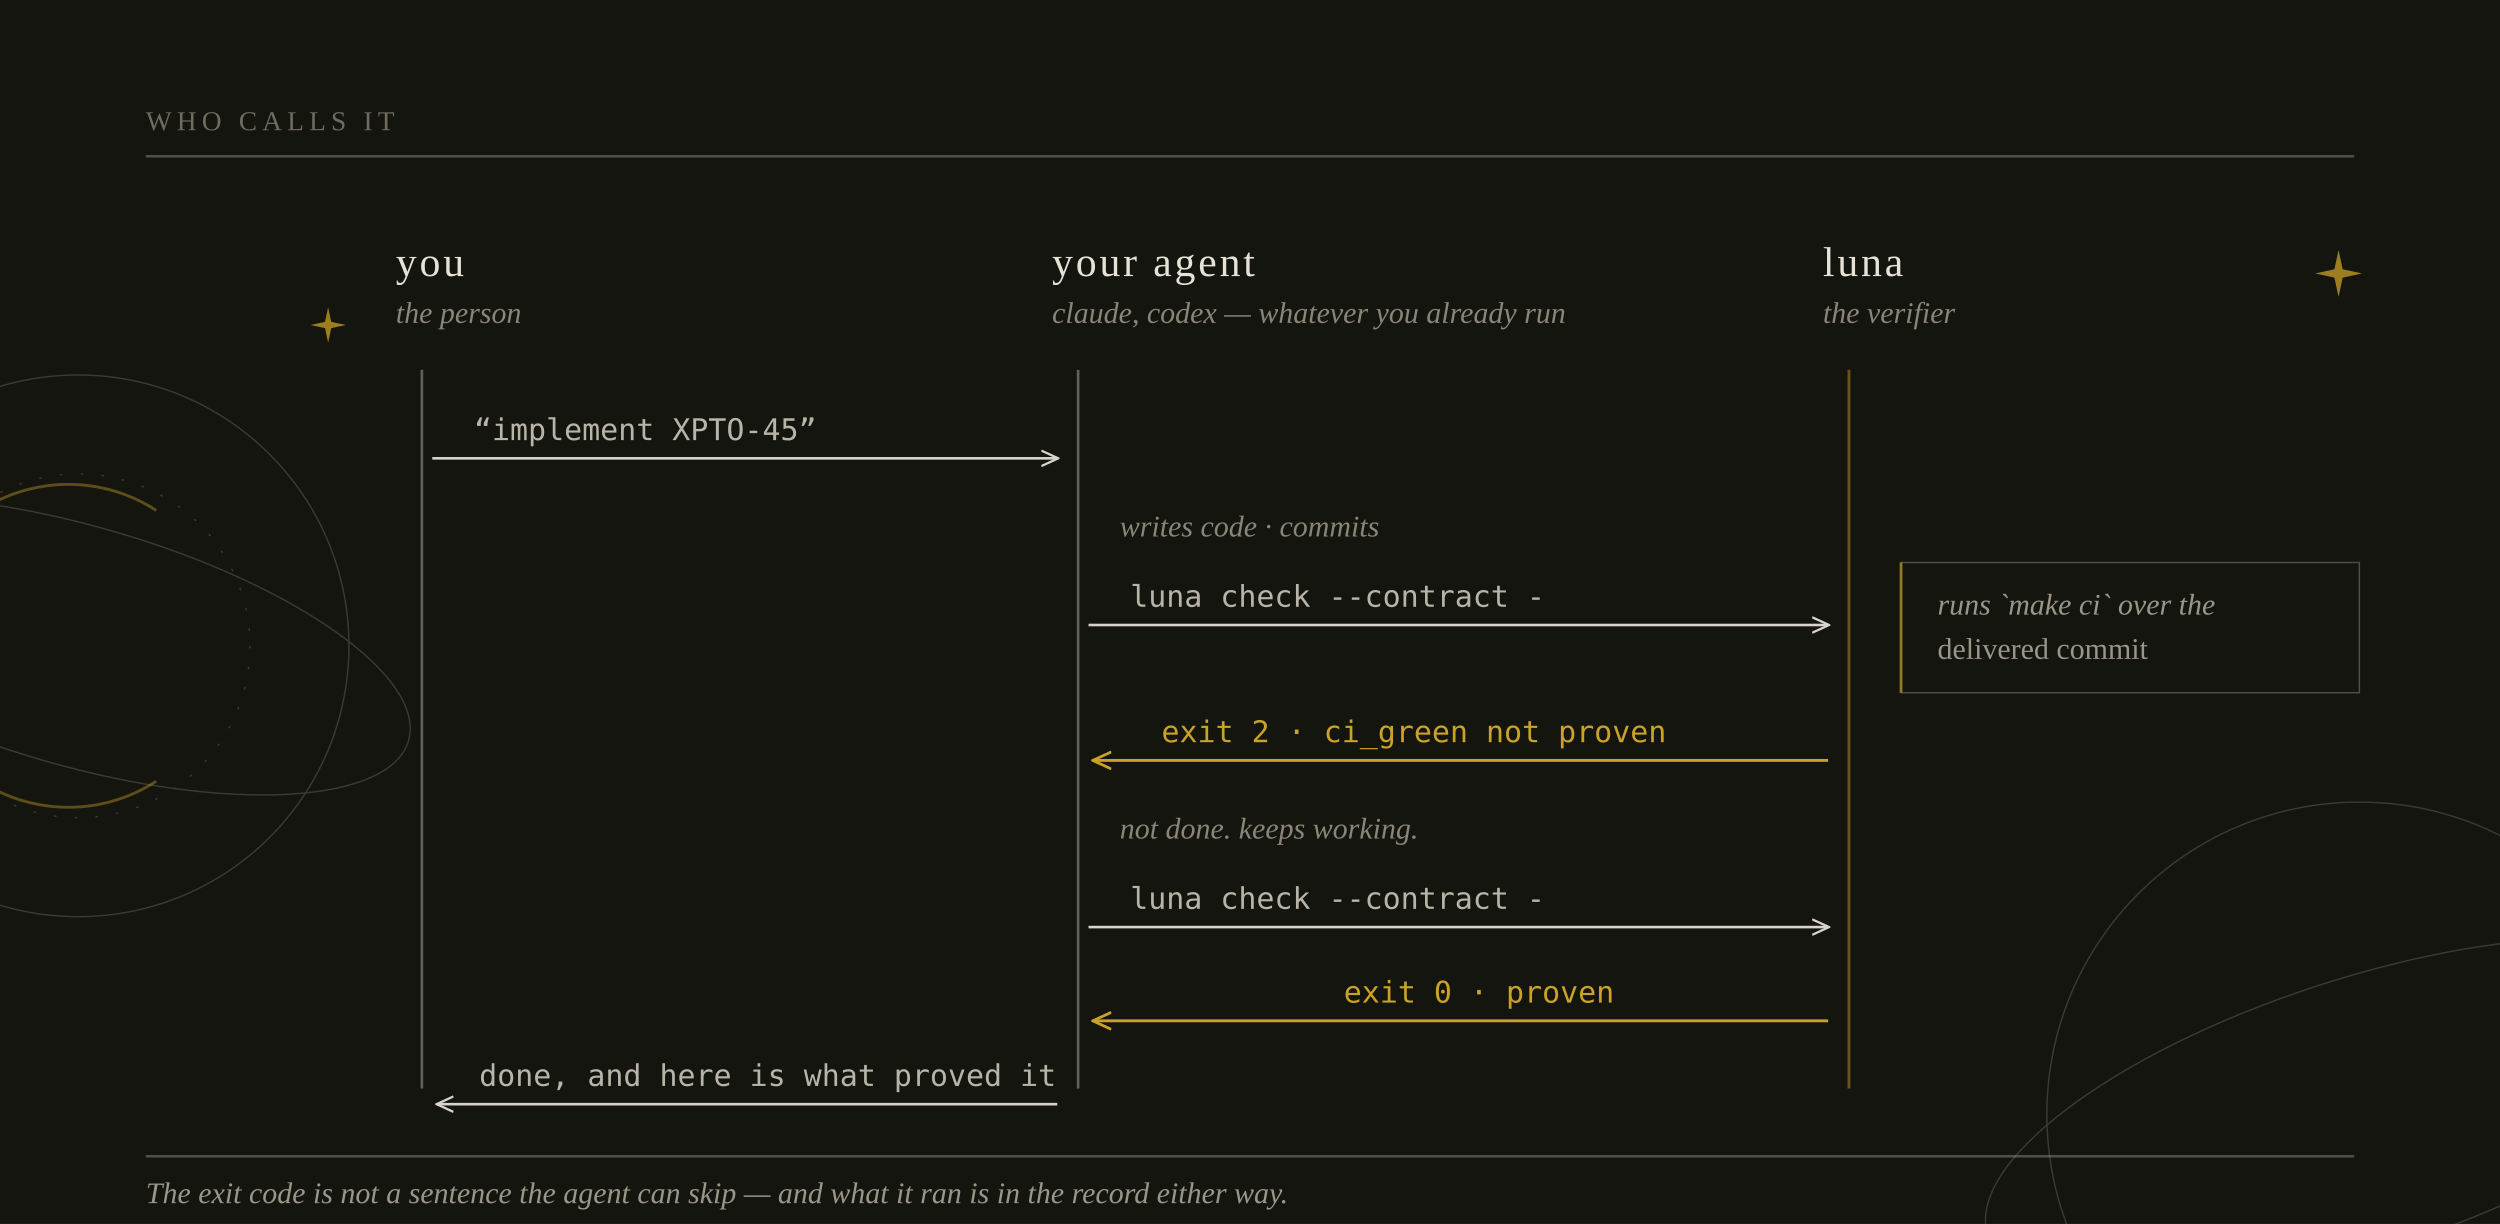
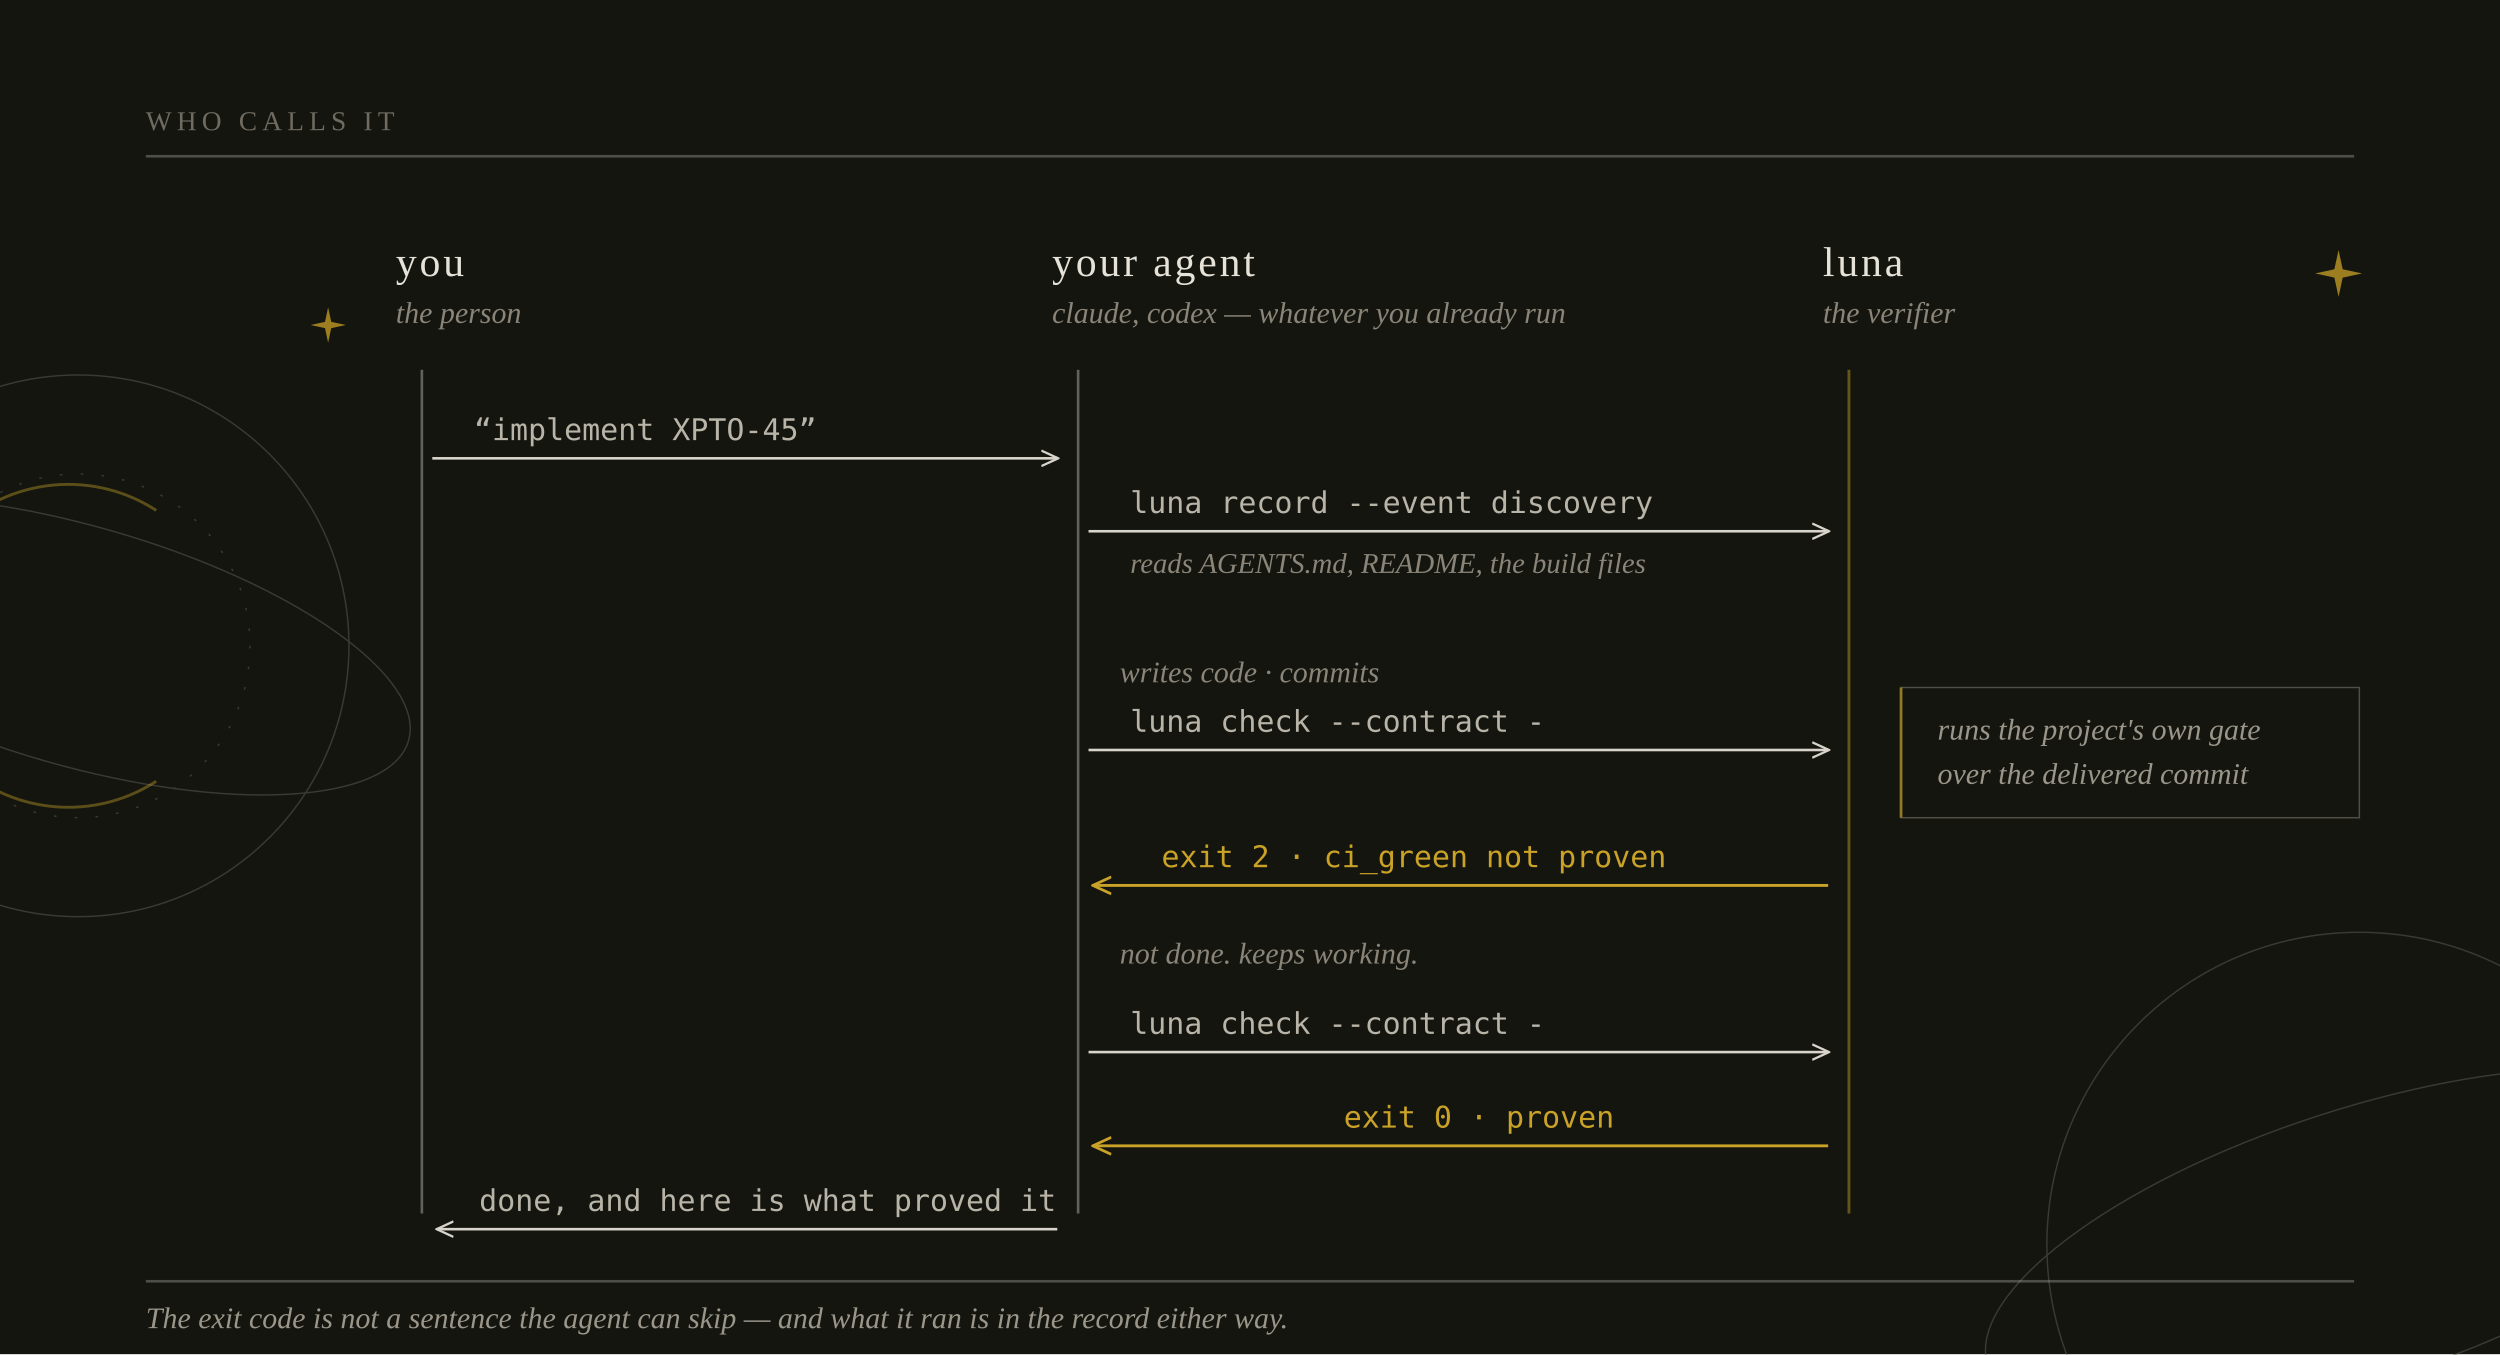
- <svg xmlns="http://www.w3.org/2000/svg" viewBox="0 0 960 470" width="960" height="470" role="img" aria-labelledby="t d">
+ <svg xmlns="http://www.w3.org/2000/svg" viewBox="0 0 960 520" width="960" height="520" role="img" aria-labelledby="t d">
  <defs>
    <marker id="a" viewBox="0 0 8 8" refX="7" refY="4" markerWidth="7" markerHeight="7" orient="auto">
      <path d="M0 0.6 L7.4 4 L0 7.4" fill="none" stroke="#d8d4cb" stroke-width="1" />
    </marker>
    <marker id="ag" viewBox="0 0 8 8" refX="7" refY="4" markerWidth="7" markerHeight="7" orient="auto">
      <path d="M0 0.6 L7.4 4 L0 7.4" fill="none" stroke="#c9a227" stroke-width="1.1" />
    </marker>
  </defs>
-   <rect width="960" height="470" fill="#14150f" />
+   <rect width="960" height="520" fill="#14150f" />
  <g fill="none" stroke="#6a675d" stroke-width=".55" opacity=".45">
-     <circle cx="906" cy="428" r="120" />
-     <ellipse cx="906" cy="428" rx="150" ry="52" transform="rotate(-18 906 428)" />
+     <circle cx="906" cy="478" r="120" />
+     <ellipse cx="906" cy="478" rx="150" ry="52" transform="rotate(-18 906 478)" />
    <circle cx="30" cy="248" r="104" />
    <ellipse cx="30" cy="248" rx="132" ry="46" transform="rotate(16 30 248)" />
    <circle cx="30" cy="248" r="66" stroke-dasharray="1 7" />
  </g>
  <path fill="none" stroke="#c9a227" stroke-width="1.1" opacity=".4" d="M60 196 A 62 62 0 1 0 60 300" />
  <g fill="#c9a227" opacity=".75">
    <path d="M898 96 l1.6 7.4 7.4 1.6 -7.4 1.6 -1.6 7.4 -1.6 -7.4 -7.4 -1.6 7.4 -1.6z" />
    <path d="M126 118 l1.2 5.6 5.6 1.2 -5.6 1.2 -1.2 5.6 -1.2 -5.6 -5.6 -1.2 5.6 -1.2z" />
  </g>
  <text x="56" y="50" fill="#6f6b60" font-family="Georgia, 'Times New Roman', serif" font-size="10.5" letter-spacing="2">WHO CALLS IT</text>
  <path fill="none" stroke="#d8d4cb" stroke-width="1" opacity=".3" d="M56 60 H 904" />
  <g>
    <text x="152" y="106" fill="#e6e2d8" font-family="Georgia, 'Times New Roman', serif" font-size="16" letter-spacing="1.1">you</text>
    <text x="152" y="124" fill="#8a8578" font-family="Georgia, 'Times New Roman', serif" font-size="11.5" font-style="italic">the person</text>
-     <path fill="none" stroke="#d8d4cb" stroke-width="1" opacity=".4" d="M162 142 V 418" />
+     <path fill="none" stroke="#d8d4cb" stroke-width="1" opacity=".4" d="M162 142 V 466" />
    <text x="404" y="106" fill="#e6e2d8" font-family="Georgia, 'Times New Roman', serif" font-size="16" letter-spacing="1.1">your agent</text>
    <text x="404" y="124" fill="#8a8578" font-family="Georgia, 'Times New Roman', serif" font-size="11.5" font-style="italic">claude, codex — whatever you already run</text>
-     <path fill="none" stroke="#d8d4cb" stroke-width="1" opacity=".4" d="M414 142 V 418" />
+     <path fill="none" stroke="#d8d4cb" stroke-width="1" opacity=".4" d="M414 142 V 466" />
    <text x="700" y="106" fill="#e6e2d8" font-family="Georgia, 'Times New Roman', serif" font-size="16" letter-spacing="1.1">luna</text>
    <text x="700" y="124" fill="#8a8578" font-family="Georgia, 'Times New Roman', serif" font-size="11.5" font-style="italic">the verifier</text>
-     <path fill="none" stroke="#c9a227" stroke-width="1.1" opacity=".45" d="M710 142 V 418" />
+     <path fill="none" stroke="#c9a227" stroke-width="1.1" opacity=".45" d="M710 142 V 466" />
  </g>
  <path fill="none" stroke="#d8d4cb" stroke-width="1" marker-end="url(#a)" d="M166 176 H 406" />
  <text x="182" y="169" fill="#b9b4a8" font-family="ui-monospace, Menlo, Consolas, monospace" font-size="11.5">“implement XPTO-45”</text>
-   <text x="430" y="206" fill="#8a8578" font-family="Georgia, 'Times New Roman', serif" font-size="11.5" font-style="italic">writes code · commits</text>
-   <path fill="none" stroke="#d8d4cb" stroke-width="1" marker-end="url(#a)" d="M418 240 H 702" />
-   <text x="434" y="233" fill="#b9b4a8" font-family="ui-monospace, Menlo, Consolas, monospace" font-size="11.5">luna check --contract -</text>
-   <g transform="translate(730 216)">
+   <text x="430" y="262" fill="#8a8578" font-family="Georgia, 'Times New Roman', serif" font-size="11.5" font-style="italic">writes code · commits</text>
+   <path fill="none" stroke="#d8d4cb" stroke-width="1" marker-end="url(#a)" d="M418 204 H 702" />
+   <text x="434" y="197" fill="#b9b4a8" font-family="ui-monospace, Menlo, Consolas, monospace" font-size="11.5">luna record --event discovery</text>
+   <text x="434" y="220" fill="#8a8578" font-family="Georgia, 'Times New Roman', serif" font-size="11" font-style="italic">reads AGENTS.md, README, the build files</text>
+   <path fill="none" stroke="#d8d4cb" stroke-width="1" marker-end="url(#a)" d="M418 288 H 702" />
+   <text x="434" y="281" fill="#b9b4a8" font-family="ui-monospace, Menlo, Consolas, monospace" font-size="11.5">luna check --contract -</text>
+   <g transform="translate(730 264)">
    <path fill="none" stroke="#6a675d" stroke-width=".55" d="M0 0 h 176 v 50 h -176 z" opacity=".7" />
    <path fill="none" stroke="#c9a227" stroke-width="1.1" opacity=".6" d="M0 0 v 50" />
-     <text x="14" y="20" fill="#9b968a" font-family="Georgia, 'Times New Roman', serif" font-size="11.5" font-style="italic">runs `make ci` over the</text>
-     <text x="14" y="37" fill="#9b968a" font-family="Georgia, 'Times New Roman', serif" font-size="11.5">delivered commit</text>
+     <text x="14" y="20" fill="#9b968a" font-family="Georgia, 'Times New Roman', serif" font-size="11.5" font-style="italic">runs the project's own gate</text>
+     <text x="14" y="37" fill="#9b968a" font-family="Georgia, 'Times New Roman', serif" font-size="11.5" font-style="italic">over the delivered commit</text>
  </g>
-   <path fill="none" stroke="#c9a227" stroke-width="1.1" marker-end="url(#ag)" d="M702 292 H 420" />
-   <text x="446" y="285" fill="#c9a227" font-family="ui-monospace, Menlo, Consolas, monospace" font-size="11.5">exit 2 · ci_green not proven</text>
-   <text x="430" y="322" fill="#8a8578" font-family="Georgia, 'Times New Roman', serif" font-size="11.5" font-style="italic">not done. keeps working.</text>
-   <path fill="none" stroke="#d8d4cb" stroke-width="1" marker-end="url(#a)" d="M418 356 H 702" />
-   <text x="434" y="349" fill="#b9b4a8" font-family="ui-monospace, Menlo, Consolas, monospace" font-size="11.5">luna check --contract -</text>
-   <path fill="none" stroke="#c9a227" stroke-width="1.1" marker-end="url(#ag)" d="M702 392 H 420" />
-   <text x="516" y="385" fill="#c9a227" font-family="ui-monospace, Menlo, Consolas, monospace" font-size="11.5">exit 0 · proven</text>
-   <path fill="none" stroke="#d8d4cb" stroke-width="1" marker-end="url(#a)" d="M406 424 H 168" />
-   <text x="184" y="417" fill="#b9b4a8" font-family="ui-monospace, Menlo, Consolas, monospace" font-size="11.5">done, and here is what proved it</text>
-   <path fill="none" stroke="#d8d4cb" stroke-width="1" opacity=".3" d="M56 444 H 904" />
-   <text x="56" y="462" fill="#9b968a" font-family="Georgia, 'Times New Roman', serif" font-size="11.5" font-style="italic">The exit code is not a sentence the agent can skip — and what it ran is in the record either way.</text>
+   <path fill="none" stroke="#c9a227" stroke-width="1.1" marker-end="url(#ag)" d="M702 340 H 420" />
+   <text x="446" y="333" fill="#c9a227" font-family="ui-monospace, Menlo, Consolas, monospace" font-size="11.5">exit 2 · ci_green not proven</text>
+   <text x="430" y="370" fill="#8a8578" font-family="Georgia, 'Times New Roman', serif" font-size="11.5" font-style="italic">not done. keeps working.</text>
+   <path fill="none" stroke="#d8d4cb" stroke-width="1" marker-end="url(#a)" d="M418 404 H 702" />
+   <text x="434" y="397" fill="#b9b4a8" font-family="ui-monospace, Menlo, Consolas, monospace" font-size="11.5">luna check --contract -</text>
+   <path fill="none" stroke="#c9a227" stroke-width="1.1" marker-end="url(#ag)" d="M702 440 H 420" />
+   <text x="516" y="433" fill="#c9a227" font-family="ui-monospace, Menlo, Consolas, monospace" font-size="11.5">exit 0 · proven</text>
+   <path fill="none" stroke="#d8d4cb" stroke-width="1" marker-end="url(#a)" d="M406 472 H 168" />
+   <text x="184" y="465" fill="#b9b4a8" font-family="ui-monospace, Menlo, Consolas, monospace" font-size="11.5">done, and here is what proved it</text>
+   <path fill="none" stroke="#d8d4cb" stroke-width="1" opacity=".3" d="M56 492 H 904" />
+   <text x="56" y="510" fill="#9b968a" font-family="Georgia, 'Times New Roman', serif" font-size="11.5" font-style="italic">The exit code is not a sentence the agent can skip — and what it ran is in the record either way.</text>
</svg>
